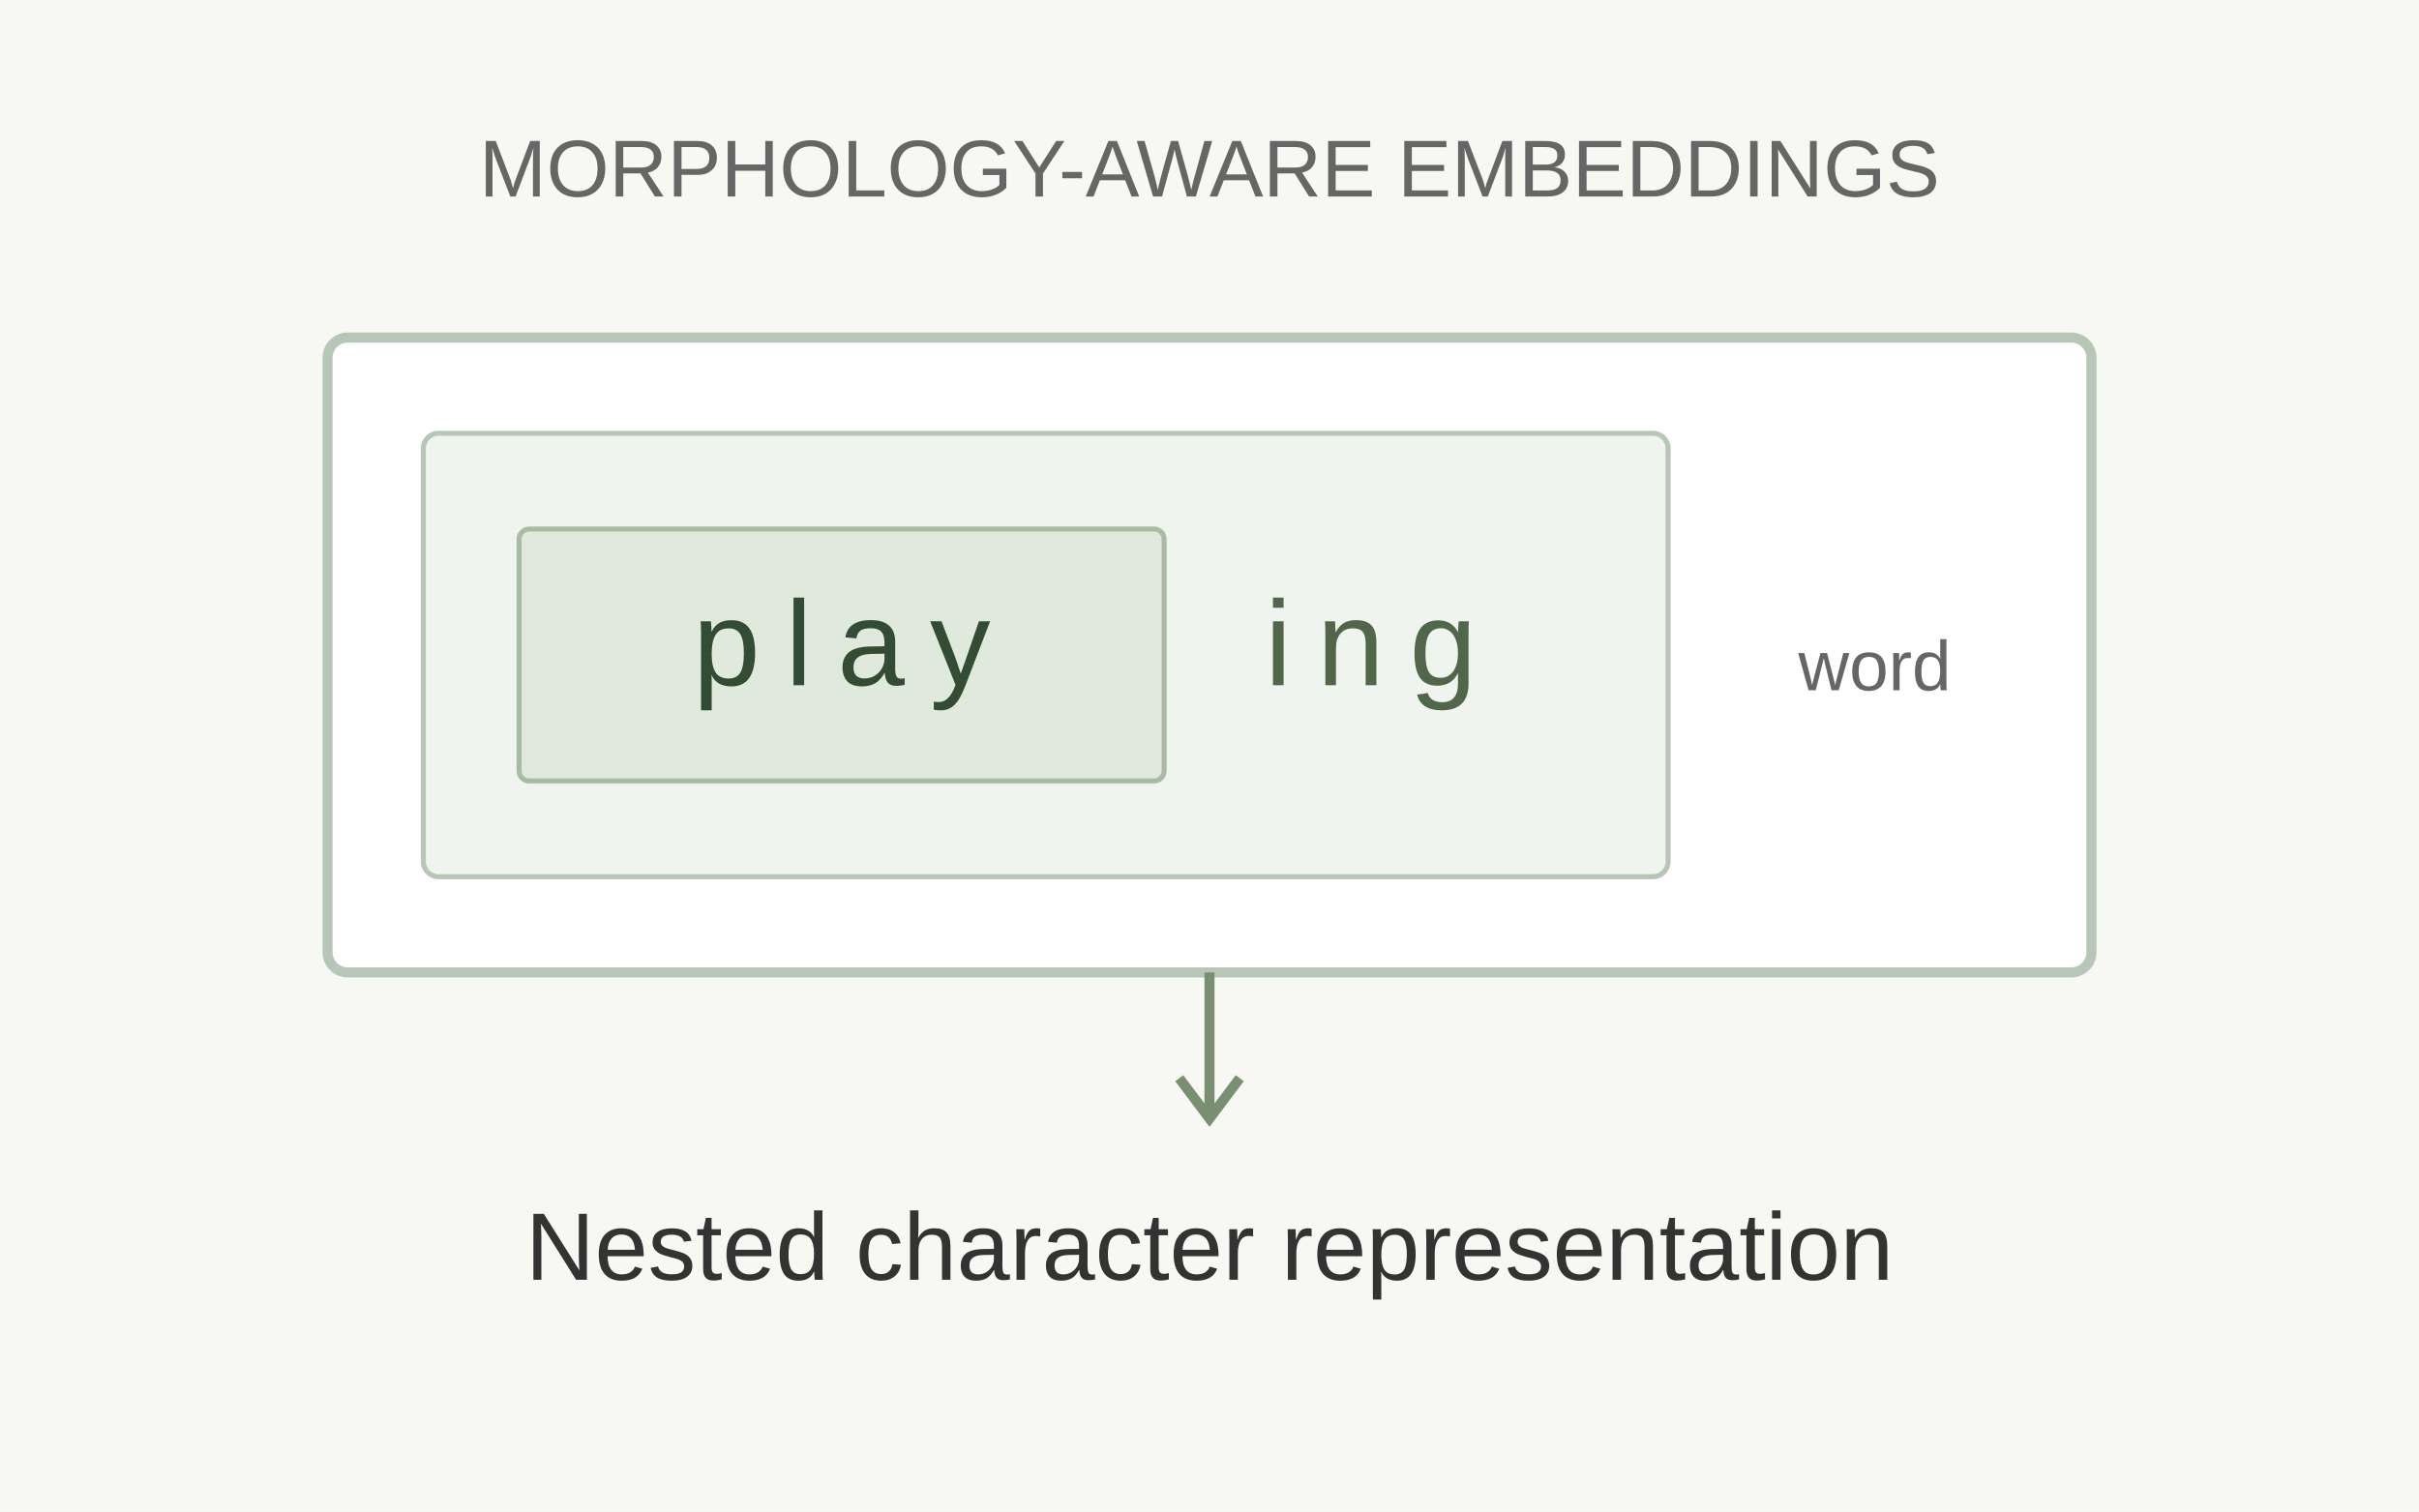
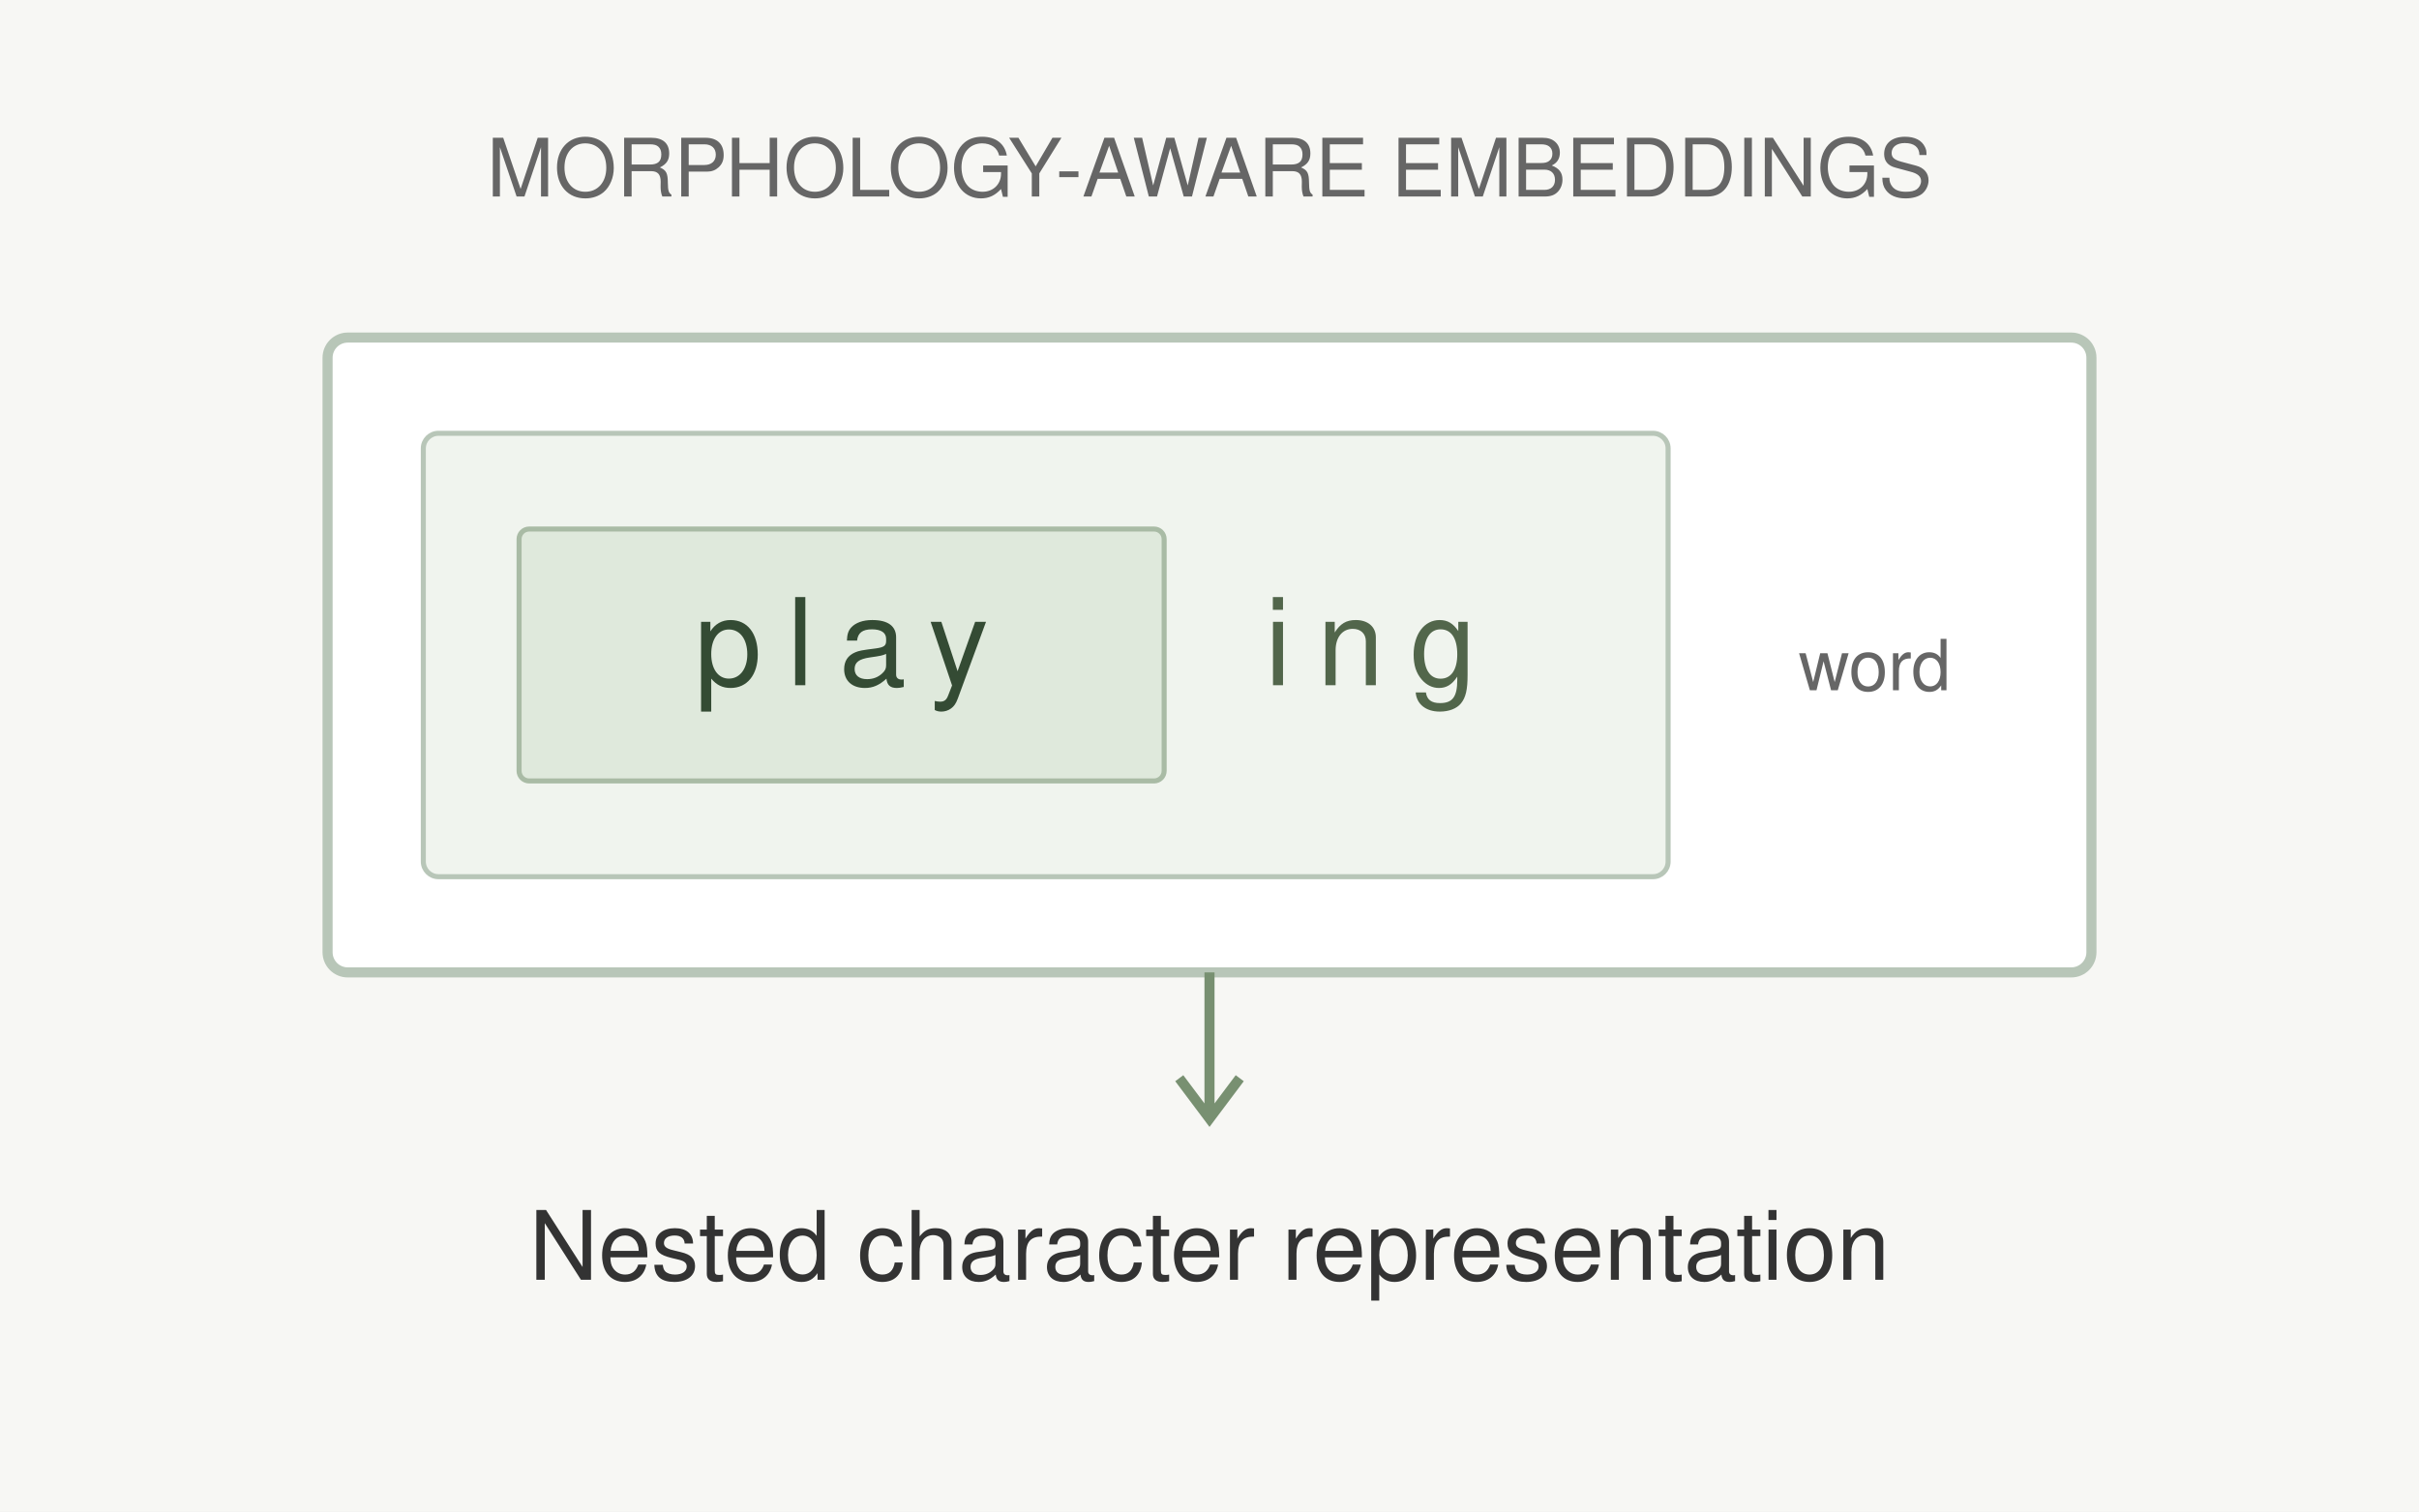
<svg xmlns="http://www.w3.org/2000/svg" width="480" height="300" viewBox="0 0 480 300">
  <rect width="480" height="300" fill="#f7f7f4" />
-   <g font-family="Arial, Helvetica, sans-serif" text-anchor="middle">
+   <g font-family="'Helvetica Neue', Helvetica, Arial, sans-serif" text-anchor="middle">
    <text x="240" y="39" font-size="16" fill="#666">MORPHOLOGY-AWARE EMBEDDINGS</text>
    <rect x="65" y="67" width="350" height="126" rx="4" fill="#fff" stroke="#b8c6b8" stroke-width="2" />
    <rect x="84" y="86" width="247" height="88" rx="3" fill="#f0f4ee" stroke="#b8c6b8" />
    <rect x="103" y="105" width="128" height="50" rx="2" fill="#dfe9dc" stroke="#a9bba5" />
    <text x="167" y="136" font-size="24" letter-spacing="5" fill="#344b34">play</text>
    <text x="272" y="136" font-size="24" letter-spacing="5" fill="#52664b">ing</text>
    <text x="372" y="137" font-size="14" fill="#666">word</text>
    <path d="M240 193v29m-6-8 6 8 6-8" fill="none" stroke="#789071" stroke-width="2" />
    <text x="240" y="254" font-size="19" fill="#333">Nested character representation</text>
  </g>
</svg>
